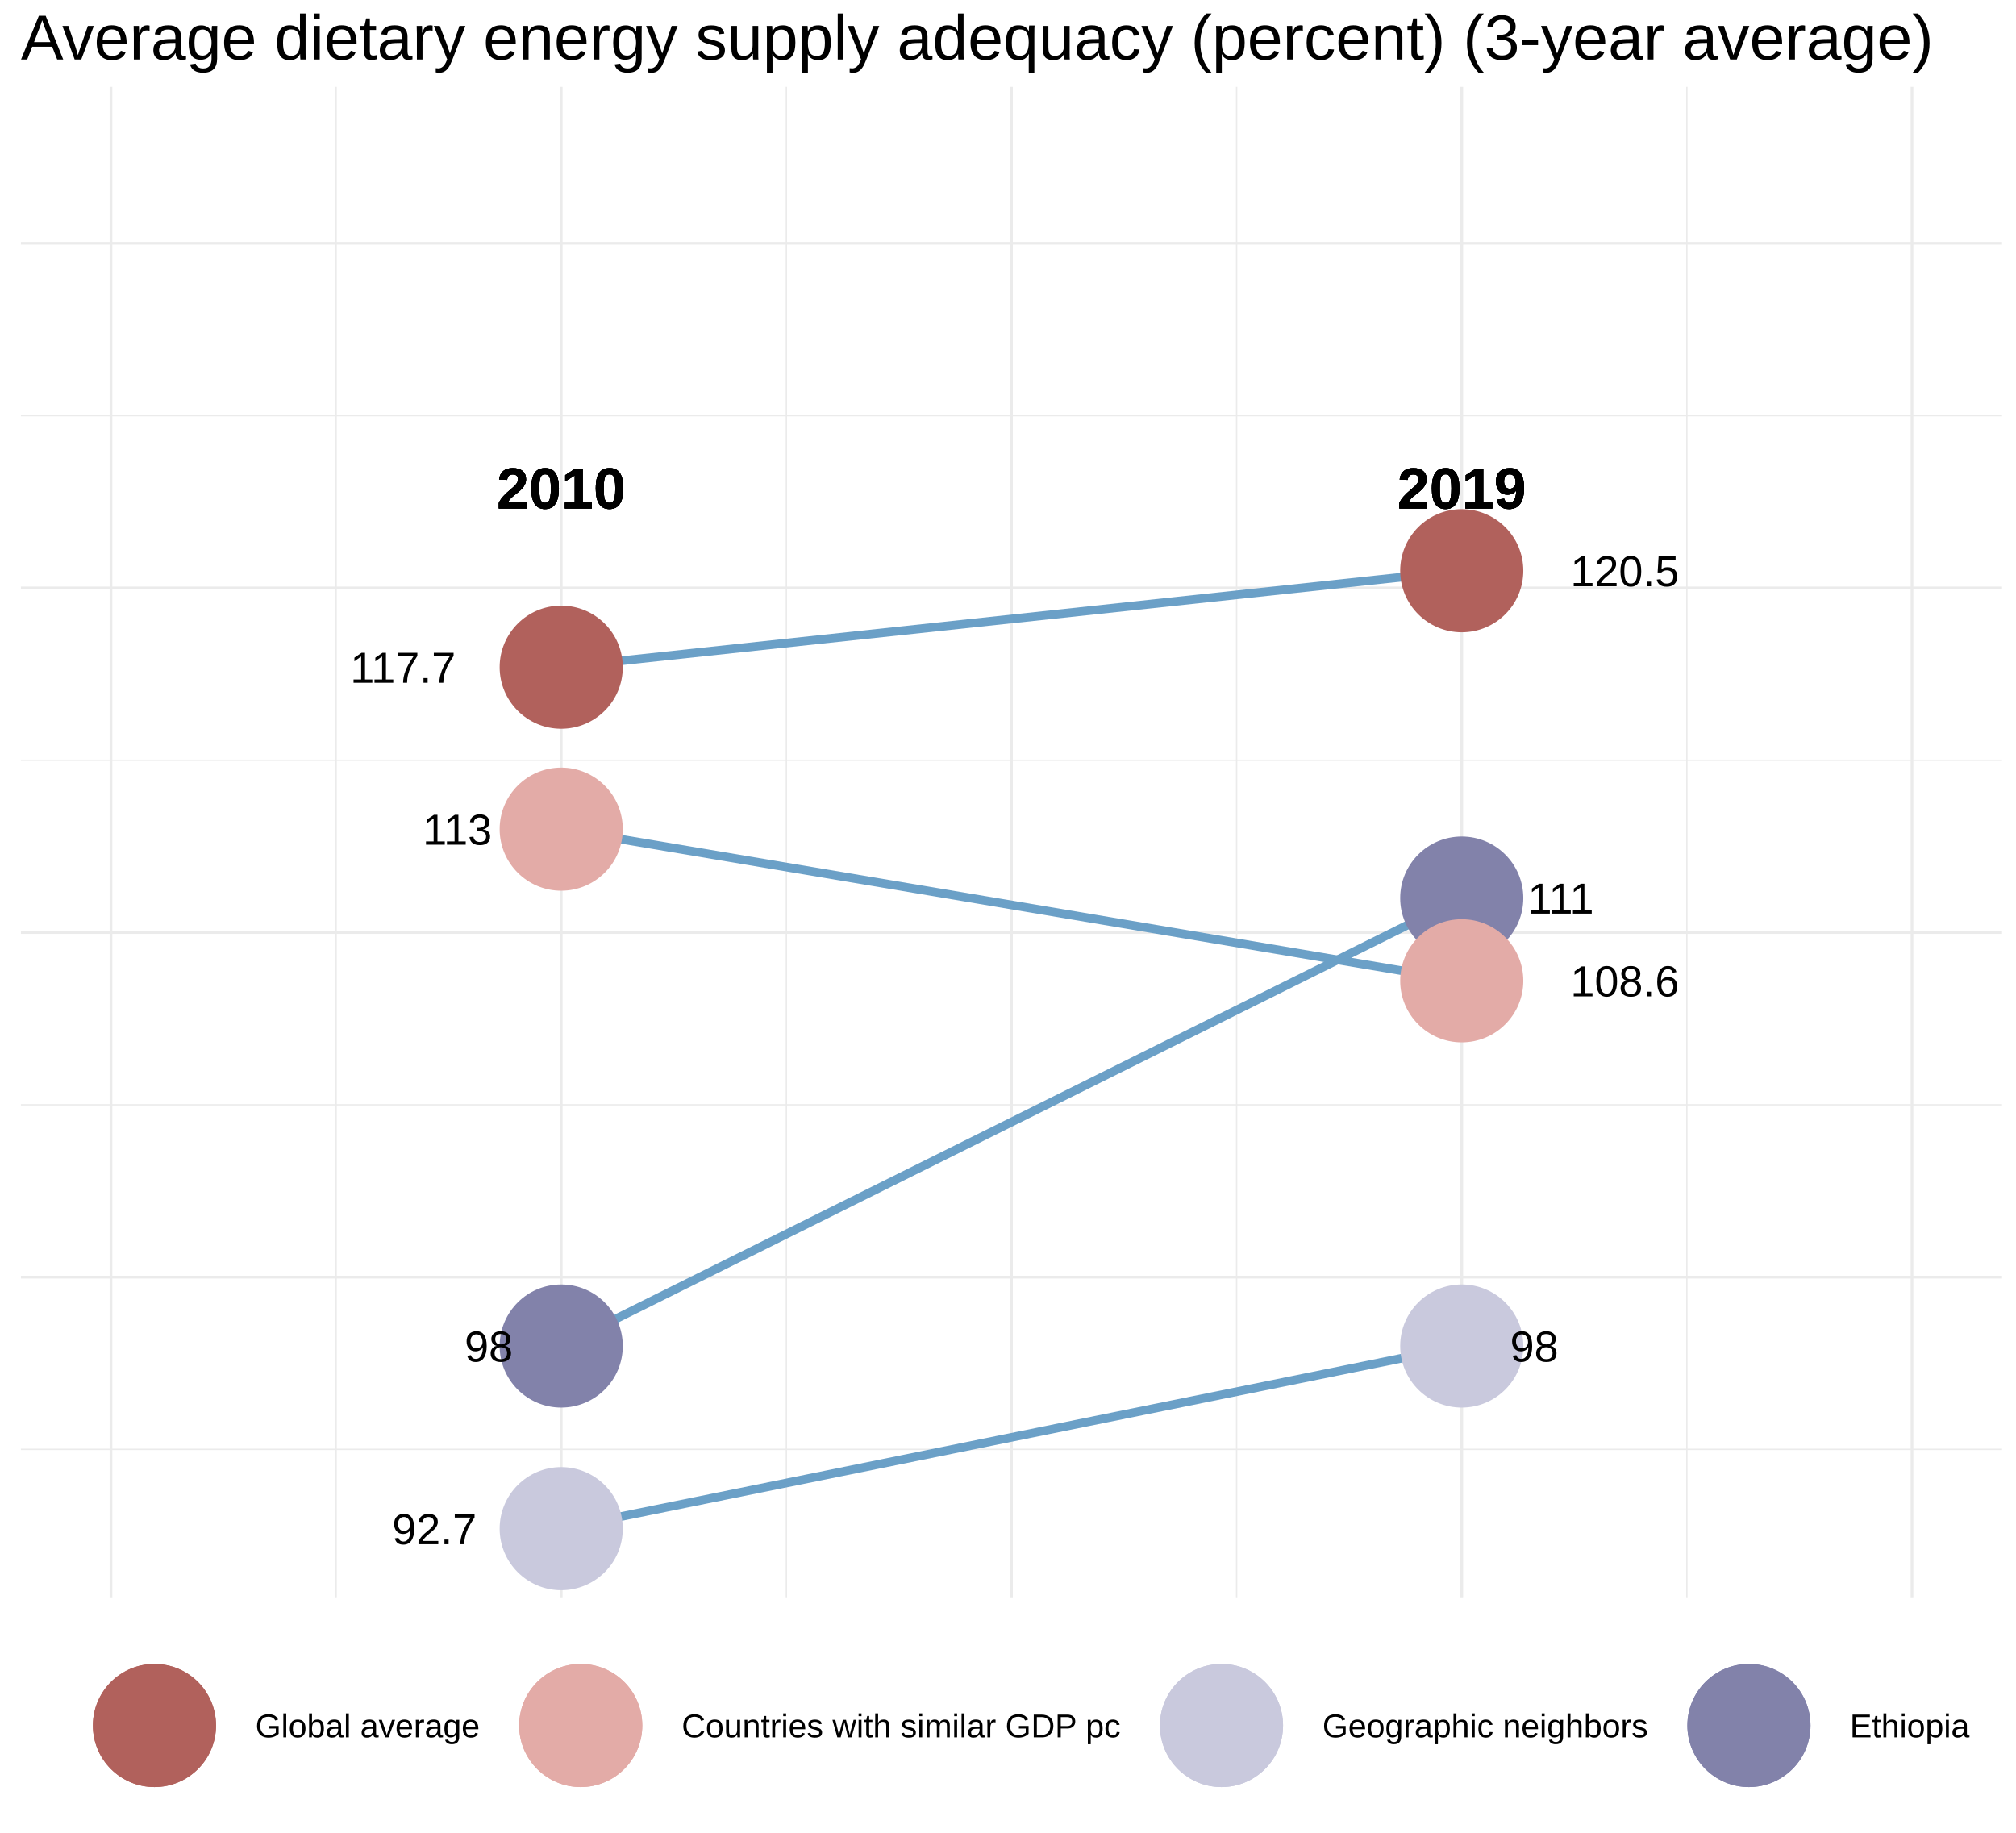
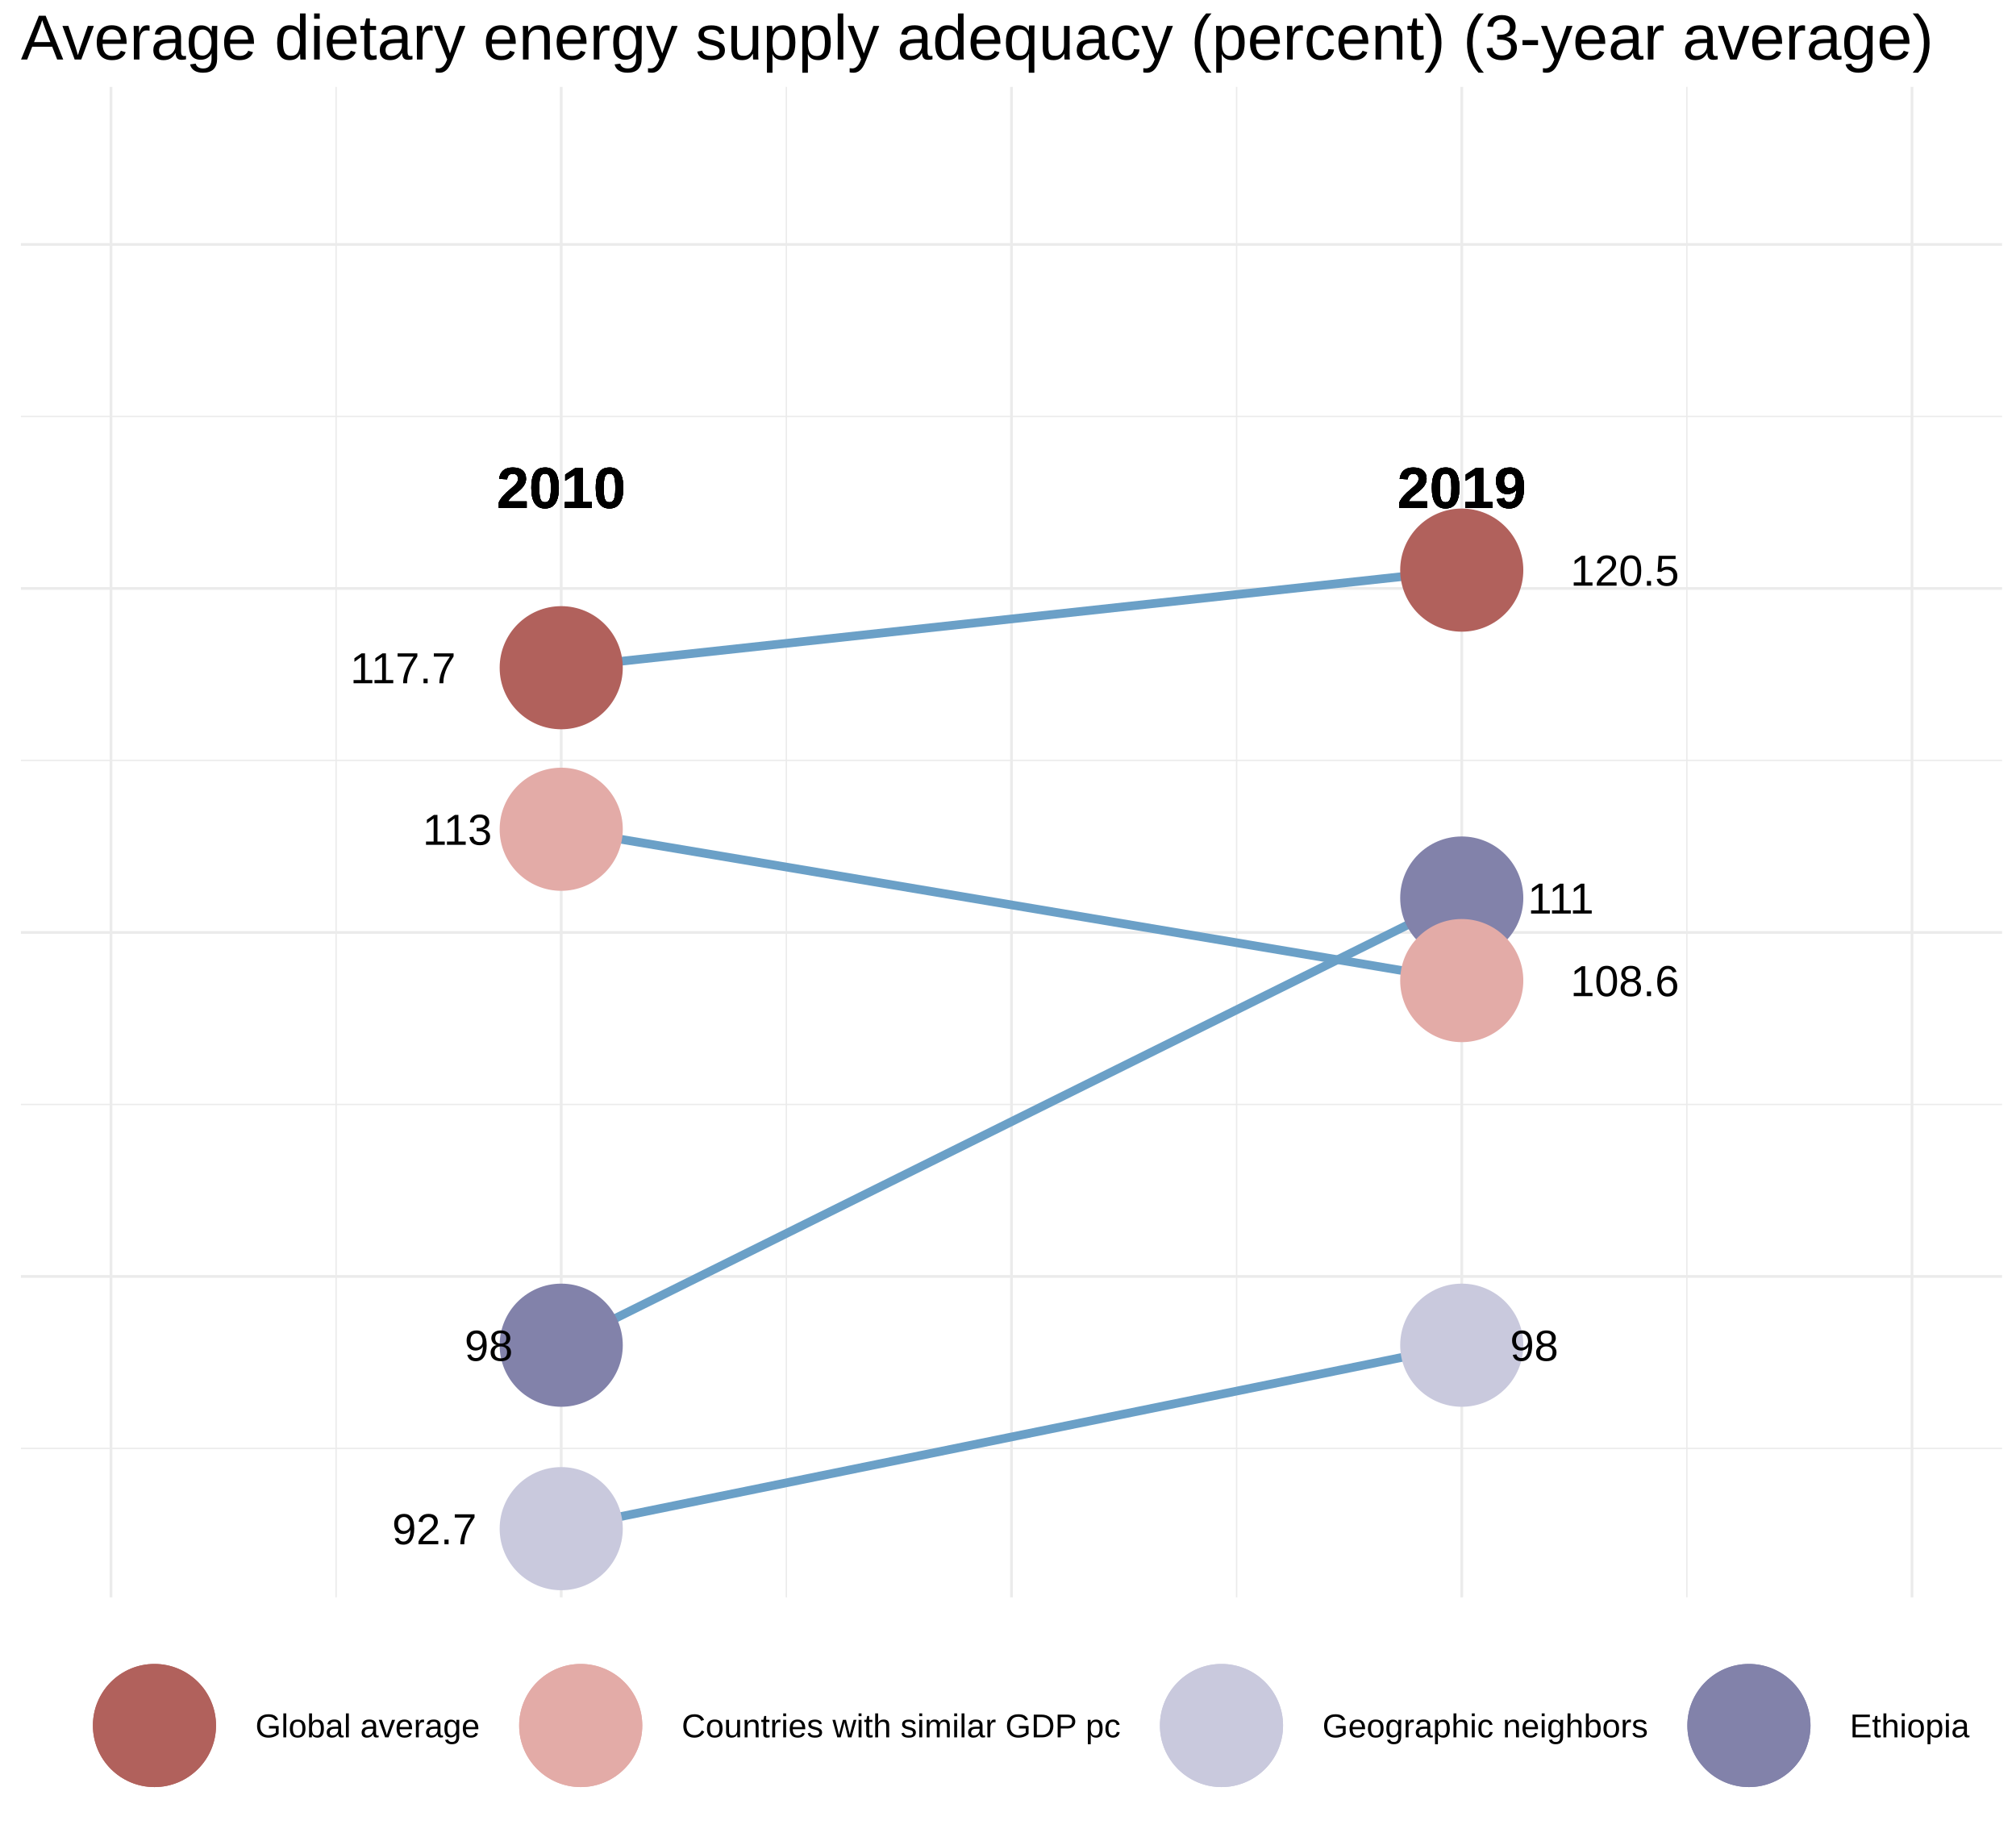
<svg xmlns="http://www.w3.org/2000/svg" class="svglite" width="792.00pt" height="720.00pt" viewBox="0 0 792.00 720.00">
  <defs>
    <style type="text/css">
    .svglite line, .svglite polyline, .svglite polygon, .svglite path, .svglite rect, .svglite circle {
      fill: none;
      stroke: #000000;
      stroke-linecap: round;
      stroke-linejoin: round;
      stroke-miterlimit: 10.00;
    }
    .svglite text {
      white-space: pre;
    }
  </style>
  </defs>
  <rect width="100%" height="100%" style="stroke: none; fill: none;" />
  <defs>
    <clipPath id="cpMC4wMHw3OTIuMDB8MC4wMHw3MjAuMDA=">
      <rect x="0.00" y="0.00" width="792.00" height="720.00" />
    </clipPath>
  </defs>
  <g clip-path="url(#cpMC4wMHw3OTIuMDB8MC4wMHw3MjAuMDA=)">
</g>
  <defs>
    <clipPath id="cpOC4yMnw3ODYuNTJ8MzQuMTJ8NjI3LjUw">
      <rect x="8.22" y="34.12" width="778.30" height="593.38" />
    </clipPath>
  </defs>
  <g clip-path="url(#cpOC4yMnw3ODYuNTJ8MzQuMTJ8NjI3LjUw)">
-     <polyline points="8.22,569.39 786.52,569.39 " style="stroke-width: 0.53; stroke: #EBEBEB; stroke-linecap: butt;" />
-     <polyline points="8.22,434.03 786.52,434.03 " style="stroke-width: 0.53; stroke: #EBEBEB; stroke-linecap: butt;" />
-     <polyline points="8.22,298.66 786.52,298.66 " style="stroke-width: 0.53; stroke: #EBEBEB; stroke-linecap: butt;" />
-     <polyline points="8.22,163.29 786.52,163.29 " style="stroke-width: 0.53; stroke: #EBEBEB; stroke-linecap: butt;" />
+     <polyline points="8.22,569.00 786.52,569.00 " style="stroke-width: 0.53; stroke: #EBEBEB; stroke-linecap: butt;" />
+     <polyline points="8.22,433.87 786.52,433.87 " style="stroke-width: 0.53; stroke: #EBEBEB; stroke-linecap: butt;" />
+     <polyline points="8.22,298.74 786.52,298.74 " style="stroke-width: 0.53; stroke: #EBEBEB; stroke-linecap: butt;" />
+     <polyline points="8.22,163.61 786.52,163.61 " style="stroke-width: 0.53; stroke: #EBEBEB; stroke-linecap: butt;" />
    <polyline points="132.04,627.50 132.04,34.12 " style="stroke-width: 0.53; stroke: #EBEBEB; stroke-linecap: butt;" />
    <polyline points="308.93,627.50 308.93,34.12 " style="stroke-width: 0.53; stroke: #EBEBEB; stroke-linecap: butt;" />
    <polyline points="485.81,627.50 485.81,34.12 " style="stroke-width: 0.53; stroke: #EBEBEB; stroke-linecap: butt;" />
    <polyline points="662.70,627.50 662.70,34.12 " style="stroke-width: 0.53; stroke: #EBEBEB; stroke-linecap: butt;" />
-     <polyline points="8.22,501.71 786.52,501.71 " style="stroke-width: 1.07; stroke: #EBEBEB; stroke-linecap: butt;" />
-     <polyline points="8.22,366.34 786.52,366.34 " style="stroke-width: 1.07; stroke: #EBEBEB; stroke-linecap: butt;" />
-     <polyline points="8.22,230.98 786.52,230.98 " style="stroke-width: 1.07; stroke: #EBEBEB; stroke-linecap: butt;" />
-     <polyline points="8.22,95.61 786.52,95.61 " style="stroke-width: 1.07; stroke: #EBEBEB; stroke-linecap: butt;" />
+     <polyline points="8.22,501.44 786.52,501.44 " style="stroke-width: 1.07; stroke: #EBEBEB; stroke-linecap: butt;" />
+     <polyline points="8.22,366.31 786.52,366.31 " style="stroke-width: 1.07; stroke: #EBEBEB; stroke-linecap: butt;" />
+     <polyline points="8.22,231.17 786.52,231.17 " style="stroke-width: 1.07; stroke: #EBEBEB; stroke-linecap: butt;" />
+     <polyline points="8.22,96.04 786.52,96.04 " style="stroke-width: 1.07; stroke: #EBEBEB; stroke-linecap: butt;" />
    <polyline points="43.60,627.50 43.60,34.12 " style="stroke-width: 1.07; stroke: #EBEBEB; stroke-linecap: butt;" />
    <polyline points="220.48,627.50 220.48,34.12 " style="stroke-width: 1.07; stroke: #EBEBEB; stroke-linecap: butt;" />
    <polyline points="397.37,627.50 397.37,34.12 " style="stroke-width: 1.07; stroke: #EBEBEB; stroke-linecap: butt;" />
    <polyline points="574.26,627.50 574.26,34.12 " style="stroke-width: 1.07; stroke: #EBEBEB; stroke-linecap: butt;" />
    <polyline points="751.14,627.50 751.14,34.12 " style="stroke-width: 1.07; stroke: #EBEBEB; stroke-linecap: butt;" />
-     <line x1="220.48" y1="528.78" x2="574.26" y2="352.81" style="stroke-width: 3.41; stroke: #6BA0C7; stroke-linecap: butt;" />
-     <line x1="220.48" y1="325.73" x2="574.26" y2="385.30" style="stroke-width: 3.41; stroke: #6BA0C7; stroke-linecap: butt;" />
-     <line x1="220.48" y1="600.53" x2="574.26" y2="528.78" style="stroke-width: 3.41; stroke: #6BA0C7; stroke-linecap: butt;" />
-     <line x1="220.48" y1="262.11" x2="574.26" y2="224.21" style="stroke-width: 3.41; stroke: #6BA0C7; stroke-linecap: butt;" />
-     <circle cx="220.48" cy="528.78" r="23.83" style="stroke-width: 0.71; stroke: #8282AA; fill: #8282AA;" />
-     <circle cx="220.48" cy="325.73" r="23.83" style="stroke-width: 0.71; stroke: #E3ABA7; fill: #E3ABA7;" />
+     <line x1="220.48" y1="528.46" x2="574.26" y2="352.79" style="stroke-width: 3.41; stroke: #6BA0C7; stroke-linecap: butt;" />
+     <line x1="220.48" y1="325.77" x2="574.26" y2="385.22" style="stroke-width: 3.41; stroke: #6BA0C7; stroke-linecap: butt;" />
+     <line x1="220.48" y1="600.53" x2="574.26" y2="528.46" style="stroke-width: 3.41; stroke: #6BA0C7; stroke-linecap: butt;" />
+     <line x1="220.48" y1="262.31" x2="574.26" y2="223.97" style="stroke-width: 3.41; stroke: #6BA0C7; stroke-linecap: butt;" />
+     <circle cx="220.48" cy="528.46" r="23.83" style="stroke-width: 0.71; stroke: #8282AA; fill: #8282AA;" />
+     <circle cx="220.48" cy="325.77" r="23.83" style="stroke-width: 0.71; stroke: #E3ABA7; fill: #E3ABA7;" />
    <circle cx="220.48" cy="600.53" r="23.83" style="stroke-width: 0.71; stroke: #C9C9DD; fill: #C9C9DD;" />
-     <circle cx="220.48" cy="262.11" r="23.83" style="stroke-width: 0.71; stroke: #B1615C; fill: #B1615C;" />
-     <circle cx="574.26" cy="352.81" r="23.83" style="stroke-width: 0.71; stroke: #8282AA; fill: #8282AA;" />
-     <circle cx="574.26" cy="385.30" r="23.83" style="stroke-width: 0.71; stroke: #E3ABA7; fill: #E3ABA7;" />
-     <circle cx="574.26" cy="528.78" r="23.83" style="stroke-width: 0.71; stroke: #C9C9DD; fill: #C9C9DD;" />
-     <circle cx="574.26" cy="224.21" r="23.83" style="stroke-width: 0.71; stroke: #B1615C; fill: #B1615C;" />
-     <text x="201.50" y="534.89" text-anchor="end" style="font-size: 17.07px; font-family: &quot;Arial&quot;;" textLength="18.98px" lengthAdjust="spacingAndGlyphs">98</text>
-     <text x="193.28" y="331.84" text-anchor="end" style="font-size: 17.07px; font-family: &quot;Arial&quot;;" textLength="27.20px" lengthAdjust="spacingAndGlyphs">113</text>
+     <circle cx="220.48" cy="262.31" r="23.83" style="stroke-width: 0.71; stroke: #B1615C; fill: #B1615C;" />
+     <circle cx="574.26" cy="352.79" r="23.83" style="stroke-width: 0.71; stroke: #8282AA; fill: #8282AA;" />
+     <circle cx="574.26" cy="385.22" r="23.83" style="stroke-width: 0.71; stroke: #E3ABA7; fill: #E3ABA7;" />
+     <circle cx="574.26" cy="528.46" r="23.83" style="stroke-width: 0.71; stroke: #C9C9DD; fill: #C9C9DD;" />
+     <circle cx="574.26" cy="223.97" r="23.83" style="stroke-width: 0.71; stroke: #B1615C; fill: #B1615C;" />
+     <text x="201.50" y="534.57" text-anchor="end" style="font-size: 17.07px; font-family: &quot;Arial&quot;;" textLength="18.98px" lengthAdjust="spacingAndGlyphs">98</text>
+     <text x="193.28" y="331.88" text-anchor="end" style="font-size: 17.07px; font-family: &quot;Arial&quot;;" textLength="27.20px" lengthAdjust="spacingAndGlyphs">113</text>
    <text x="187.28" y="606.64" text-anchor="end" style="font-size: 17.07px; font-family: &quot;Arial&quot;;" textLength="33.21px" lengthAdjust="spacingAndGlyphs">92.7</text>
-     <text x="179.05" y="268.22" text-anchor="end" style="font-size: 17.07px; font-family: &quot;Arial&quot;;" textLength="41.43px" lengthAdjust="spacingAndGlyphs">117.7</text>
-     <text x="600.19" y="358.92" style="font-size: 17.07px; font-family: &quot;Arial&quot;;" textLength="25.93px" lengthAdjust="spacingAndGlyphs">111</text>
-     <text x="616.95" y="391.41" style="font-size: 17.07px; font-family: &quot;Arial&quot;;" textLength="42.70px" lengthAdjust="spacingAndGlyphs">108.6</text>
-     <text x="593.24" y="534.89" style="font-size: 17.07px; font-family: &quot;Arial&quot;;" textLength="18.98px" lengthAdjust="spacingAndGlyphs">98</text>
-     <text x="616.95" y="230.32" style="font-size: 17.07px; font-family: &quot;Arial&quot;;" textLength="42.70px" lengthAdjust="spacingAndGlyphs">120.5</text>
-     <text x="220.48" y="199.78" text-anchor="middle" style="font-size: 22.76px; font-weight: bold; font-family: &quot;Arial&quot;;" textLength="50.60px" lengthAdjust="spacingAndGlyphs">2010</text>
-     <text x="220.48" y="199.78" text-anchor="middle" style="font-size: 22.76px; font-weight: bold; font-family: &quot;Arial&quot;;" textLength="50.60px" lengthAdjust="spacingAndGlyphs">2010</text>
-     <text x="220.48" y="199.78" text-anchor="middle" style="font-size: 22.76px; font-weight: bold; font-family: &quot;Arial&quot;;" textLength="50.60px" lengthAdjust="spacingAndGlyphs">2010</text>
-     <text x="220.48" y="199.78" text-anchor="middle" style="font-size: 22.76px; font-weight: bold; font-family: &quot;Arial&quot;;" textLength="50.60px" lengthAdjust="spacingAndGlyphs">2010</text>
-     <text x="574.26" y="199.78" text-anchor="middle" style="font-size: 22.76px; font-weight: bold; font-family: &quot;Arial&quot;;" textLength="50.60px" lengthAdjust="spacingAndGlyphs">2019</text>
-     <text x="574.26" y="199.78" text-anchor="middle" style="font-size: 22.76px; font-weight: bold; font-family: &quot;Arial&quot;;" textLength="50.60px" lengthAdjust="spacingAndGlyphs">2019</text>
-     <text x="574.26" y="199.78" text-anchor="middle" style="font-size: 22.76px; font-weight: bold; font-family: &quot;Arial&quot;;" textLength="50.60px" lengthAdjust="spacingAndGlyphs">2019</text>
-     <text x="574.26" y="199.78" text-anchor="middle" style="font-size: 22.76px; font-weight: bold; font-family: &quot;Arial&quot;;" textLength="50.60px" lengthAdjust="spacingAndGlyphs">2019</text>
+     <text x="179.05" y="268.42" text-anchor="end" style="font-size: 17.07px; font-family: &quot;Arial&quot;;" textLength="41.43px" lengthAdjust="spacingAndGlyphs">117.7</text>
+     <text x="600.19" y="358.90" style="font-size: 17.07px; font-family: &quot;Arial&quot;;" textLength="25.93px" lengthAdjust="spacingAndGlyphs">111</text>
+     <text x="616.95" y="391.33" style="font-size: 17.07px; font-family: &quot;Arial&quot;;" textLength="42.70px" lengthAdjust="spacingAndGlyphs">108.6</text>
+     <text x="593.24" y="534.57" style="font-size: 17.07px; font-family: &quot;Arial&quot;;" textLength="18.98px" lengthAdjust="spacingAndGlyphs">98</text>
+     <text x="616.95" y="230.08" style="font-size: 17.07px; font-family: &quot;Arial&quot;;" textLength="42.70px" lengthAdjust="spacingAndGlyphs">120.5</text>
+     <text x="220.48" y="199.54" text-anchor="middle" style="font-size: 22.76px; font-weight: bold; font-family: &quot;Arial&quot;;" textLength="50.60px" lengthAdjust="spacingAndGlyphs">2010</text>
+     <text x="220.48" y="199.54" text-anchor="middle" style="font-size: 22.76px; font-weight: bold; font-family: &quot;Arial&quot;;" textLength="50.60px" lengthAdjust="spacingAndGlyphs">2010</text>
+     <text x="220.48" y="199.54" text-anchor="middle" style="font-size: 22.76px; font-weight: bold; font-family: &quot;Arial&quot;;" textLength="50.60px" lengthAdjust="spacingAndGlyphs">2010</text>
+     <text x="220.48" y="199.54" text-anchor="middle" style="font-size: 22.76px; font-weight: bold; font-family: &quot;Arial&quot;;" textLength="50.60px" lengthAdjust="spacingAndGlyphs">2010</text>
+     <text x="574.26" y="199.54" text-anchor="middle" style="font-size: 22.76px; font-weight: bold; font-family: &quot;Arial&quot;;" textLength="50.60px" lengthAdjust="spacingAndGlyphs">2019</text>
+     <text x="574.26" y="199.54" text-anchor="middle" style="font-size: 22.76px; font-weight: bold; font-family: &quot;Arial&quot;;" textLength="50.60px" lengthAdjust="spacingAndGlyphs">2019</text>
+     <text x="574.26" y="199.54" text-anchor="middle" style="font-size: 22.76px; font-weight: bold; font-family: &quot;Arial&quot;;" textLength="50.60px" lengthAdjust="spacingAndGlyphs">2019</text>
+     <text x="574.26" y="199.54" text-anchor="middle" style="font-size: 22.76px; font-weight: bold; font-family: &quot;Arial&quot;;" textLength="50.60px" lengthAdjust="spacingAndGlyphs">2019</text>
  </g>
  <g clip-path="url(#cpMC4wMHw3OTIuMDB8MC4wMHw3MjAuMDA=)">
    <circle cx="60.68" cy="677.86" r="23.83" style="stroke-width: 0.71; stroke: #B1615C; fill: #B1615C;" />
    <circle cx="60.68" cy="677.86" r="23.83" style="stroke-width: 0.71; stroke: #B1615C; fill: #B1615C;" />
    <circle cx="228.14" cy="677.86" r="23.83" style="stroke-width: 0.71; stroke: #E3ABA7; fill: #E3ABA7;" />
    <circle cx="228.14" cy="677.86" r="23.83" style="stroke-width: 0.71; stroke: #E3ABA7; fill: #E3ABA7;" />
    <circle cx="479.87" cy="677.86" r="23.83" style="stroke-width: 0.71; stroke: #C9C9DD; fill: #C9C9DD;" />
    <circle cx="479.87" cy="677.86" r="23.83" style="stroke-width: 0.71; stroke: #C9C9DD; fill: #C9C9DD;" />
    <circle cx="687.08" cy="677.86" r="23.83" style="stroke-width: 0.71; stroke: #8282AA; fill: #8282AA;" />
    <circle cx="687.08" cy="677.86" r="23.83" style="stroke-width: 0.71; stroke: #8282AA; fill: #8282AA;" />
    <text x="100.33" y="682.51" style="font-size: 13.00px; font-family: &quot;Arial&quot;;" textLength="88.16px" lengthAdjust="spacingAndGlyphs">Global average</text>
    <text x="267.79" y="682.51" style="font-size: 13.00px; font-family: &quot;Arial&quot;;" textLength="172.43px" lengthAdjust="spacingAndGlyphs">Countries with similar GDP pc</text>
    <text x="519.52" y="682.51" style="font-size: 13.00px; font-family: &quot;Arial&quot;;" textLength="127.91px" lengthAdjust="spacingAndGlyphs">Geographic neighbors</text>
    <text x="726.73" y="682.51" style="font-size: 13.00px; font-family: &quot;Arial&quot;;" textLength="46.98px" lengthAdjust="spacingAndGlyphs">Ethiopia</text>
    <text x="8.22" y="23.38" style="font-size: 25.00px; font-family: &quot;Arial&quot;;" textLength="751.31px" lengthAdjust="spacingAndGlyphs">Average dietary energy supply adequacy (percent) (3-year average)</text>
  </g>
</svg>
